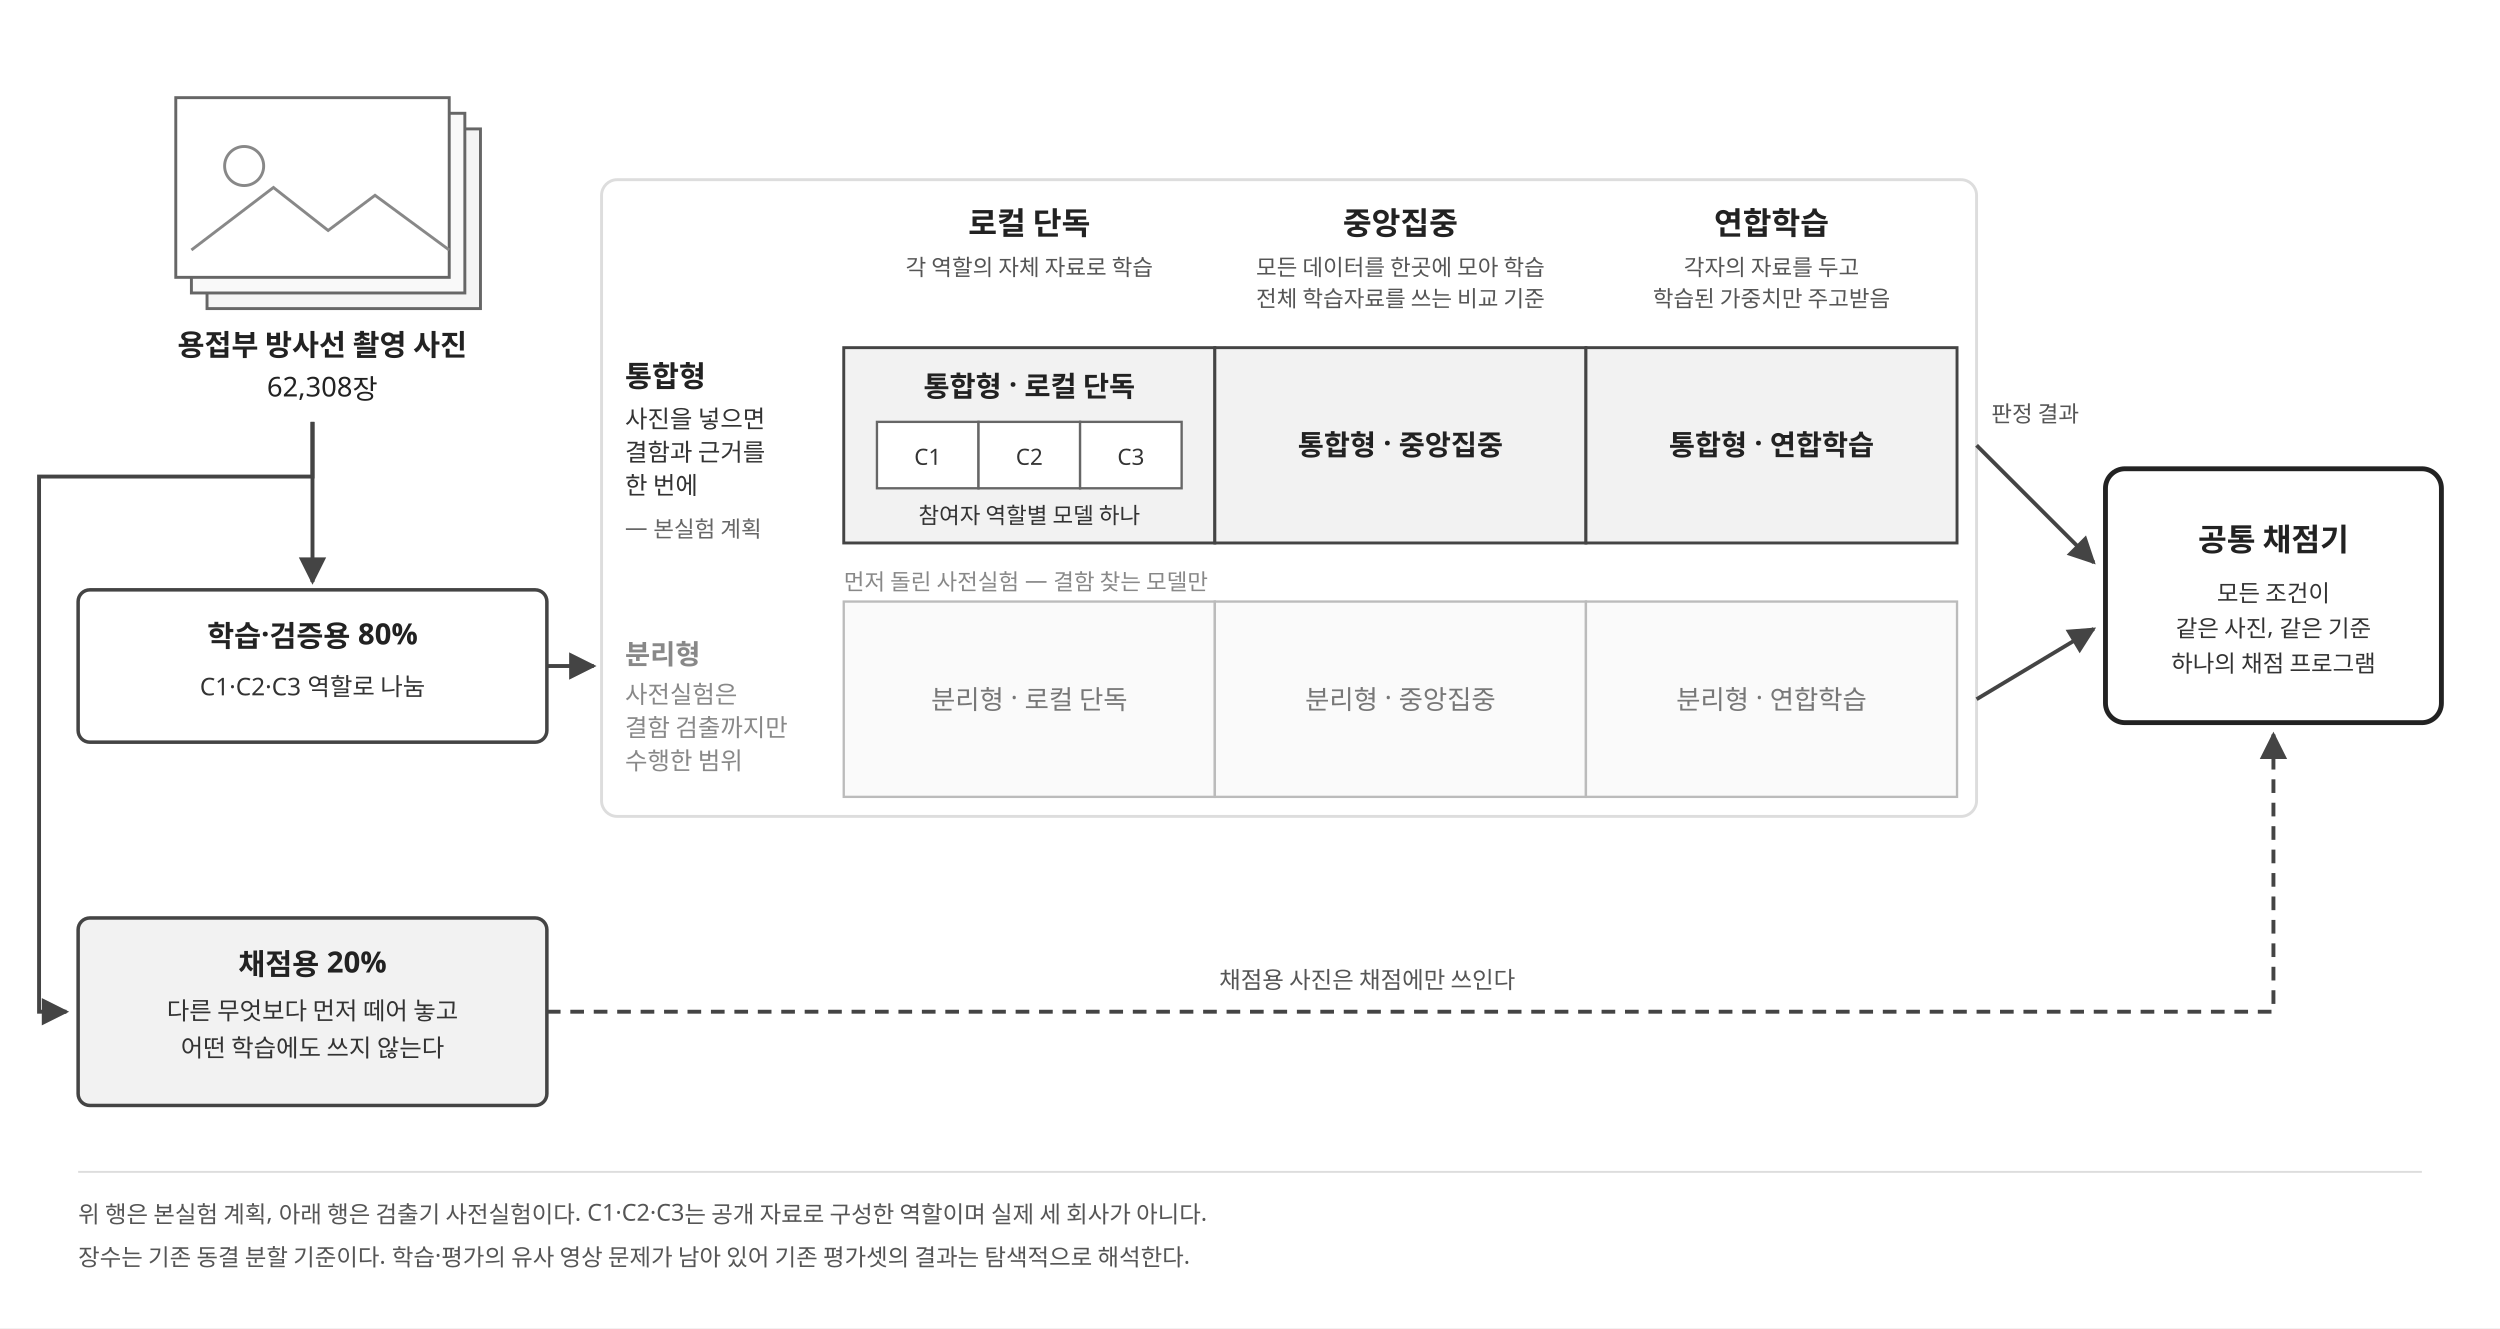
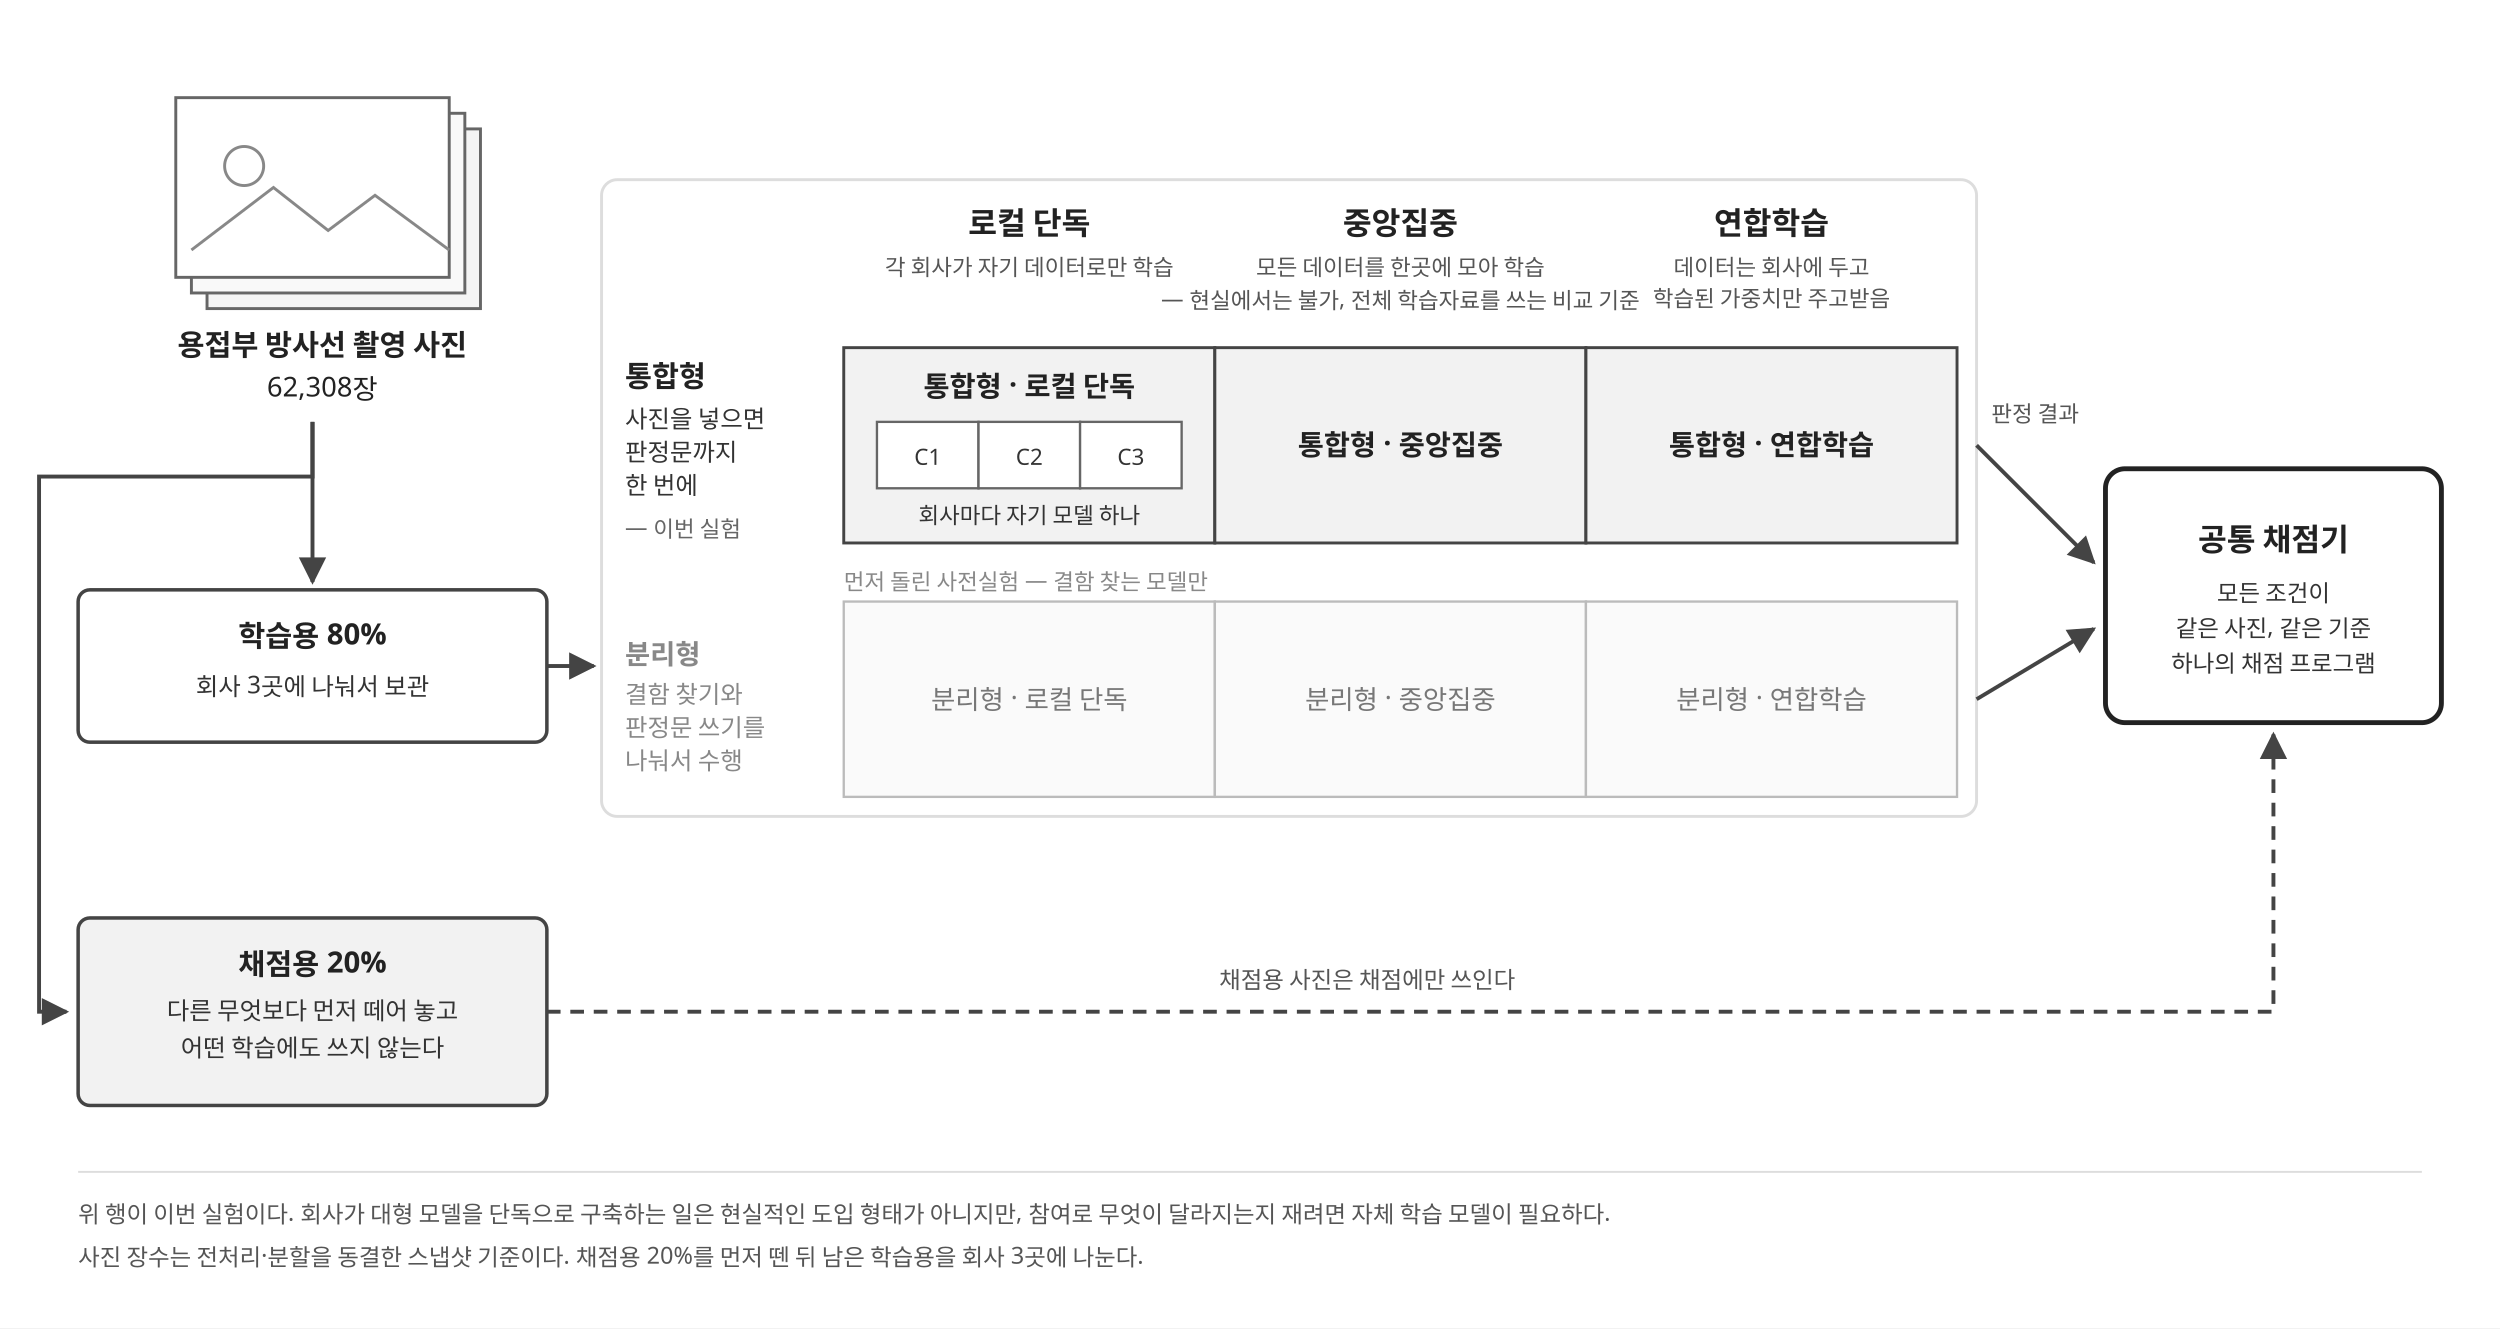
<svg xmlns="http://www.w3.org/2000/svg" width="1280" height="680" viewBox="0 0 1280 680" font-family="'Malgun Gothic','Apple SD Gothic Neo',sans-serif">
  <defs>
    <marker id="arrow" viewBox="0 0 10 10" refX="9" refY="5" markerWidth="7" markerHeight="7" orient="auto-start-reverse">
      <path d="M 0 0 L 10 5 L 0 10 z" fill="#444" />
    </marker>
    <pattern id="hatch" width="8" height="8" patternTransform="rotate(45)" patternUnits="userSpaceOnUse">
      <rect width="8" height="8" fill="#fafafa" />
      <line x1="0" y1="0" x2="0" y2="8" stroke="#bbbbbb" stroke-width="2" />
    </pattern>
  </defs>
  <rect x="0" y="0" width="1280" height="680" fill="#ffffff" />
  <g stroke="#666" stroke-width="1.5">
    <rect x="106" y="66" width="140" height="92" fill="#f4f4f4" />
    <rect x="98" y="58" width="140" height="92" fill="#f9f9f9" />
    <rect x="90" y="50" width="140" height="92" fill="#ffffff" />
  </g>
  <circle cx="125" cy="85" r="10" fill="none" stroke="#888" stroke-width="1.5" />
  <path d="M 98 128 L 140 96 L 168 118 L 192 100 L 230 128" fill="none" stroke="#888" stroke-width="1.5" />
  <text x="165" y="182" text-anchor="middle" font-size="15" font-weight="bold" fill="#222">용접부 방사선 촬영 사진</text>
  <text x="165" y="203" text-anchor="middle" font-size="14" fill="#222">62,308장</text>
  <line x1="160" y1="216" x2="160" y2="298" stroke="#444" stroke-width="2" marker-end="url(#arrow)" />
  <path d="M 160 216 L 160 244 L 20 244 L 20 518 L 34 518" fill="none" stroke="#444" stroke-width="2" marker-end="url(#arrow)" />
  <rect x="40" y="302" width="240" height="78" rx="6" fill="#ffffff" stroke="#444" stroke-width="1.8" />
-   <text x="160" y="331" text-anchor="middle" font-size="15" font-weight="bold" fill="#222">학습·검증용 80%</text>
-   <text x="160" y="356" text-anchor="middle" font-size="12.5" fill="#333">C1·C2·C3 역할로 나눔</text>
+   <text x="160" y="331" text-anchor="middle" font-size="15" font-weight="bold" fill="#222">학습용 80%</text>
+   <text x="160" y="356" text-anchor="middle" font-size="12.5" fill="#333">회사 3곳에 나눠서 보관</text>
  <rect x="40" y="470" width="240" height="96" rx="6" fill="#f2f2f2" stroke="#444" stroke-width="1.8" />
  <text x="160" y="499" text-anchor="middle" font-size="15" font-weight="bold" fill="#222">채점용 20%</text>
  <text x="160" y="522" text-anchor="middle" font-size="12.5" fill="#333">다른 무엇보다 먼저 떼어 놓고</text>
  <text x="160" y="541" text-anchor="middle" font-size="12.5" fill="#333">어떤 학습에도 쓰지 않는다</text>
  <line x1="280" y1="341" x2="304" y2="341" stroke="#444" stroke-width="2" marker-end="url(#arrow)" />
  <rect x="308" y="92" width="704" height="326" rx="8" fill="none" stroke="#dddddd" stroke-width="1.5" />
  <g text-anchor="middle">
    <text x="527" y="120" font-size="16" font-weight="bold" fill="#222">로컬 단독</text>
-     <text x="527" y="141" font-size="11.5" fill="#555">각 역할의 자체 자료로 학습</text>
+     <text x="527" y="141" font-size="11.5" fill="#555">각 회사가 자기 데이터로만 학습</text>
    <text x="717" y="120" font-size="16" font-weight="bold" fill="#222">중앙집중</text>
    <text x="717" y="141" font-size="11.5" fill="#555">모든 데이터를 한곳에 모아 학습</text>
-     <text x="717" y="157" font-size="11.5" fill="#555">전체 학습자료를 쓰는 비교 기준</text>
+     <text x="717" y="157" font-size="11.5" fill="#555">— 현실에서는 불가, 전체 학습자료를 쓰는 비교 기준</text>
    <text x="907" y="120" font-size="16" font-weight="bold" fill="#222">연합학습</text>
-     <text x="907" y="141" font-size="11.5" fill="#555">각자의 자료를 두고</text>
+     <text x="907" y="141" font-size="11.5" fill="#555">데이터는 회사에 두고</text>
    <text x="907" y="157" font-size="11.5" fill="#555">학습된 가중치만 주고받음</text>
  </g>
  <g font-size="12.5" fill="#333">
    <text x="320" y="198" font-size="15" font-weight="bold" fill="#222">통합형</text>
    <text x="320" y="219">사진을 넣으면</text>
-     <text x="320" y="236">결함과 근거를</text>
+     <text x="320" y="236">판정문까지</text>
    <text x="320" y="253">한 번에</text>
-     <text x="320" y="274" font-size="11.5" fill="#666">— 본실험 계획</text>
+     <text x="320" y="274" font-size="11.5" fill="#666">— 이번 실험</text>
    <text x="320" y="340" font-size="14" font-weight="bold" fill="#888">분리형</text>
-     <text x="320" y="360" fill="#888">사전실험은</text>
-     <text x="320" y="377" fill="#888">결함 검출까지만</text>
-     <text x="320" y="394" fill="#888">수행한 범위</text>
+     <text x="320" y="360" fill="#888">결함 찾기와</text>
+     <text x="320" y="377" fill="#888">판정문 쓰기를</text>
+     <text x="320" y="394" fill="#888">나눠서 수행</text>
  </g>
  <rect x="432" y="178" width="190" height="100" fill="#f2f2f2" stroke="#444" stroke-width="1.5" />
  <text x="527" y="203" text-anchor="middle" font-size="14.5" font-weight="bold" fill="#222">통합형 · 로컬 단독</text>
  <g stroke="#666" stroke-width="1.2" fill="#ffffff">
    <rect x="449" y="216" width="52" height="34" />
    <rect x="501" y="216" width="52" height="34" />
    <rect x="553" y="216" width="52" height="34" />
  </g>
  <g text-anchor="middle" font-size="11.5" fill="#333">
    <text x="475" y="238">C1</text>
    <text x="527" y="238">C2</text>
    <text x="579" y="238">C3</text>
-     <text x="527" y="268">참여자 역할별 모델 하나</text>
+     <text x="527" y="268">회사마다 자기 모델 하나</text>
  </g>
  <rect x="622" y="178" width="190" height="100" fill="#f2f2f2" stroke="#444" stroke-width="1.5" />
  <text x="717" y="233" text-anchor="middle" font-size="14.5" font-weight="bold" fill="#222">통합형 · 중앙집중</text>
  <rect x="812" y="178" width="190" height="100" fill="#f2f2f2" stroke="#444" stroke-width="1.5" />
  <text x="907" y="233" text-anchor="middle" font-size="14.5" font-weight="bold" fill="#222">통합형 · 연합학습</text>
  <text x="432" y="302" font-size="11.5" fill="#888">먼저 돌린 사전실험 — 결함 찾는 모델만</text>
  <rect x="432" y="308" width="190" height="100" fill="#fafafa" stroke="#bbbbbb" stroke-width="1.2" />
  <text x="527" y="363" text-anchor="middle" font-size="13.5" fill="#777">분리형 · 로컬 단독</text>
  <rect x="622" y="308" width="190" height="100" fill="#fafafa" stroke="#bbbbbb" stroke-width="1.2" />
  <text x="717" y="363" text-anchor="middle" font-size="13.5" fill="#777">분리형 · 중앙집중</text>
  <rect x="812" y="308" width="190" height="100" fill="#fafafa" stroke="#bbbbbb" stroke-width="1.2" />
  <text x="907" y="363" text-anchor="middle" font-size="13.5" fill="#777">분리형 · 연합학습</text>
  <rect x="1078" y="240" width="172" height="130" rx="10" fill="#ffffff" stroke="#222" stroke-width="2.5" />
  <text x="1164" y="282" text-anchor="middle" font-size="16" font-weight="bold" fill="#222">공통 채점기</text>
  <text x="1164" y="308" text-anchor="middle" font-size="12" fill="#333">모든 조건이</text>
  <text x="1164" y="326" text-anchor="middle" font-size="12" fill="#333">같은 사진, 같은 기준</text>
  <text x="1164" y="344" text-anchor="middle" font-size="12" fill="#333">하나의 채점 프로그램</text>
  <path d="M 1012 228 L 1072 288" fill="none" stroke="#444" stroke-width="2" marker-end="url(#arrow)" />
  <path d="M 1012 358 L 1072 322" fill="none" stroke="#444" stroke-width="2" marker-end="url(#arrow)" />
  <text x="1042" y="216" text-anchor="middle" font-size="11.5" fill="#555">판정 결과</text>
  <path d="M 280 518 L 1164 518 L 1164 376" fill="none" stroke="#444" stroke-width="2" stroke-dasharray="7 5" marker-end="url(#arrow)" />
  <text x="700" y="506" text-anchor="middle" font-size="12" fill="#555">채점용 사진은 채점에만 쓰인다</text>
  <line x1="40" y1="600" x2="1240" y2="600" stroke="#dddddd" stroke-width="1" />
-   <text x="40" y="626" font-size="12" fill="#555">위 행은 본실험 계획, 아래 행은 검출기 사전실험이다. C1·C2·C3는 공개 자료로 구성한 역할이며 실제 세 회사가 아니다.</text>
-   <text x="40" y="648" font-size="12" fill="#555">장수는 기존 동결 분할 기준이다. 학습·평가의 유사 영상 문제가 남아 있어 기존 평가셋의 결과는 탐색적으로 해석한다.</text>
+   <text x="40" y="626" font-size="12" fill="#555">위 행이 이번 실험이다. 회사가 대형 모델을 단독으로 구축하는 일은 현실적인 도입 형태가 아니지만, 참여로 무엇이 달라지는지 재려면 자체 학습 모델이 필요하다.</text>
+   <text x="40" y="648" font-size="12" fill="#555">사진 장수는 전처리·분할을 동결한 스냅샷 기준이다. 채점용 20%를 먼저 뗀 뒤 남은 학습용을 회사 3곳에 나눈다.</text>
</svg>
